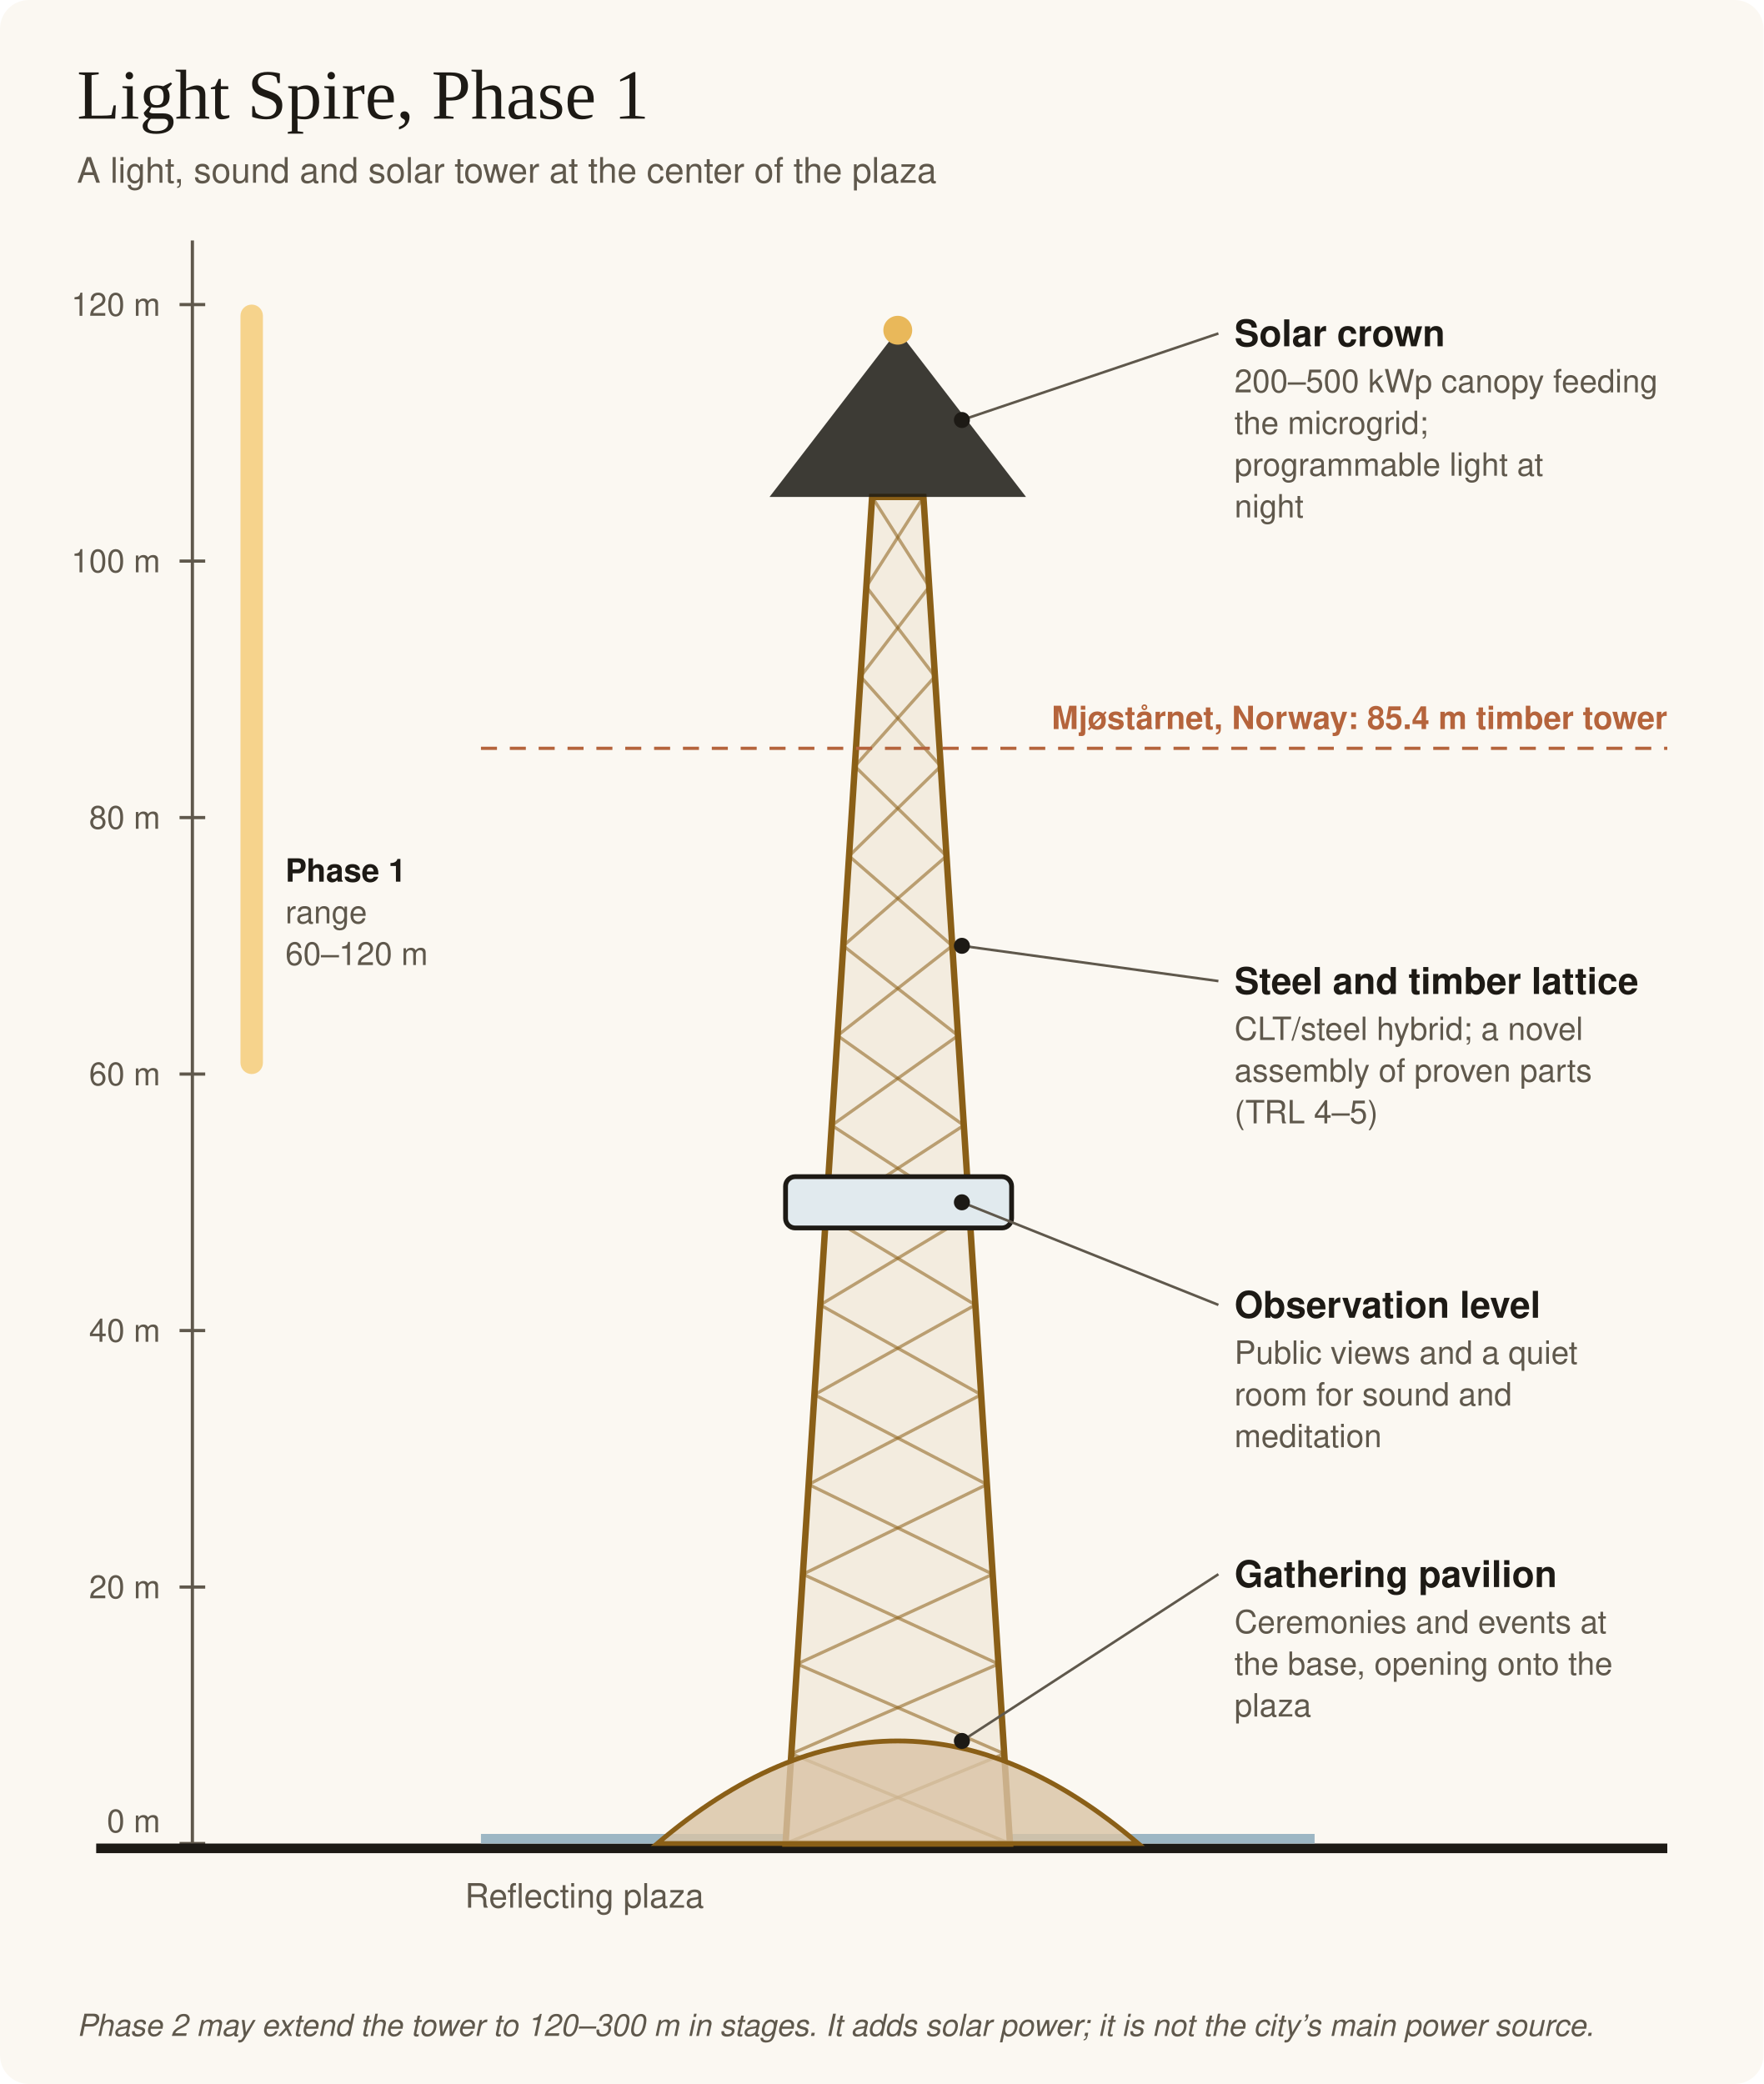
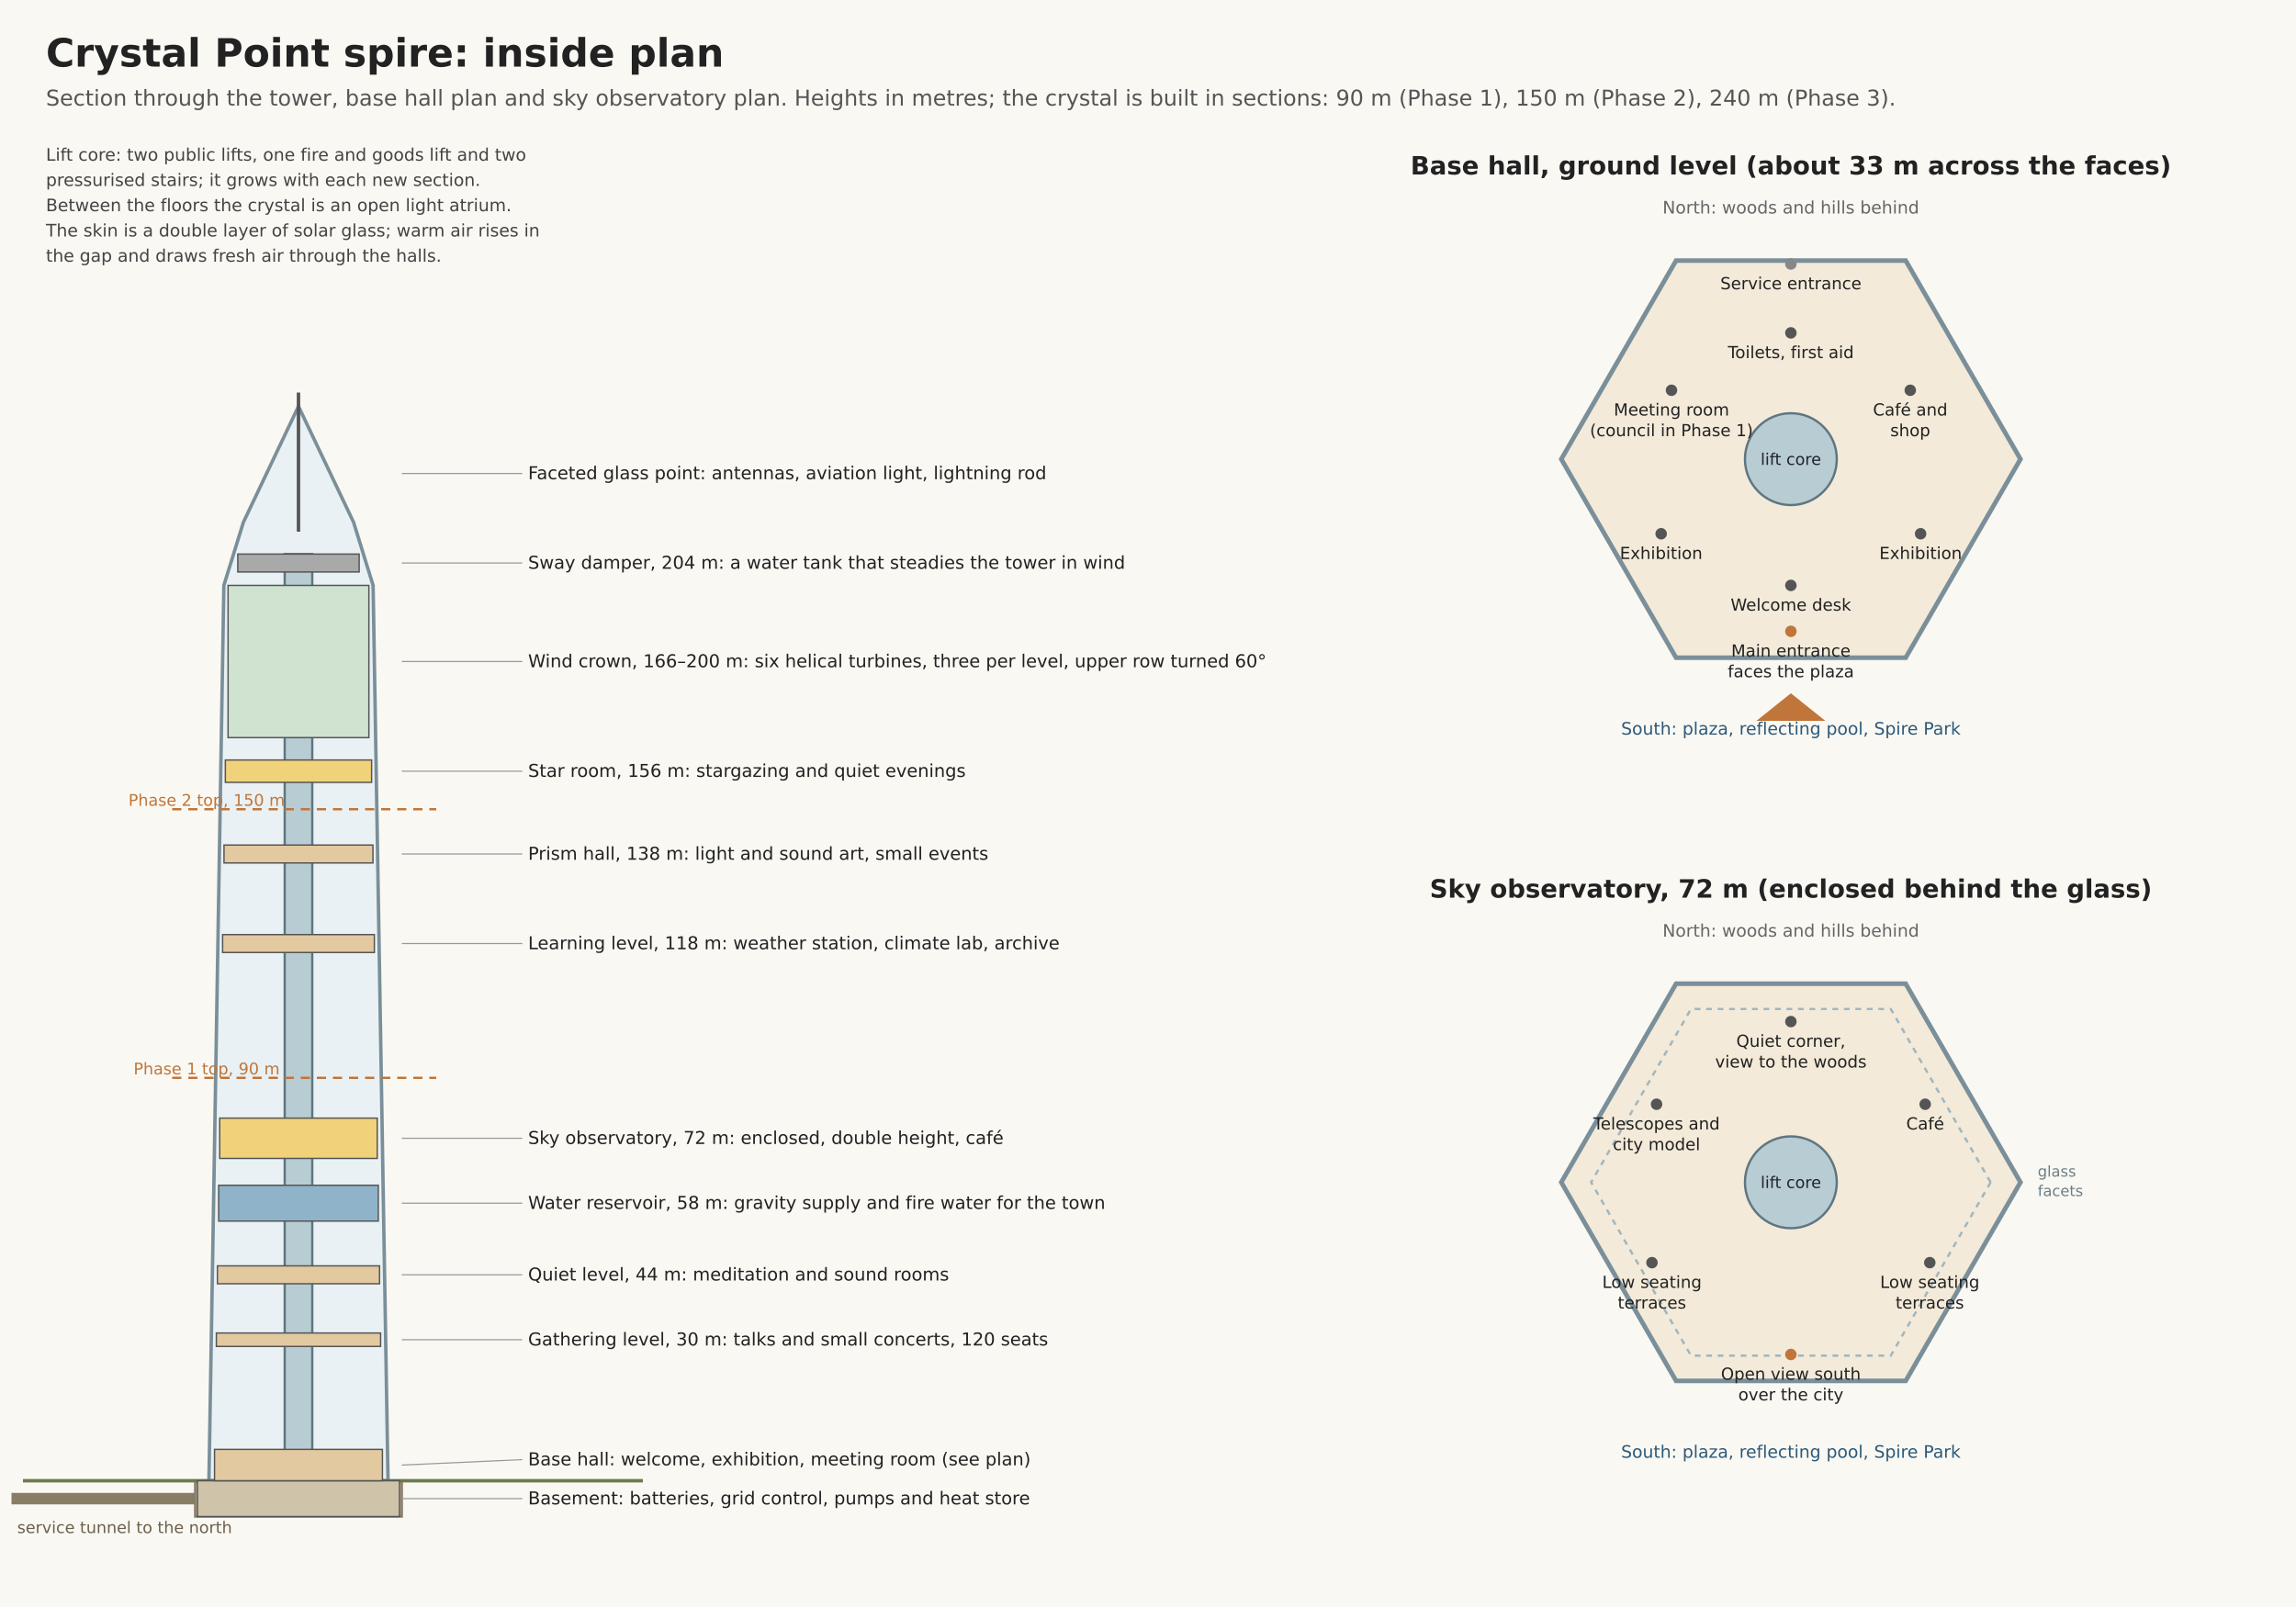
- <svg xmlns="http://www.w3.org/2000/svg" viewBox="0 0 1100 1300" width="1100" height="1300" role="img" aria-label="Light Spire, Phase 1">
-   <rect width="1100" height="1300" rx="18" fill="#FBF8F2" />
-   <text x="48" y="74" font-family="Georgia, 'Times New Roman', serif" font-size="44" font-weight="400" fill="#1D1A15" text-anchor="start">Light Spire, Phase 1</text>
-   <text x="48" y="114" font-family="'Helvetica Neue', Helvetica, Arial, sans-serif" font-size="22" font-weight="400" fill="#5F584C" text-anchor="start">A light, sound and solar tower at the center of the plaza</text>
-   <line x1="120" y1="1150" x2="120" y2="150" stroke="#5F584C" stroke-width="2" />
-   <line x1="112" y1="1150" x2="128" y2="1150" stroke="#5F584C" stroke-width="2" />
-   <text x="100" y="1143" font-family="'Helvetica Neue', Helvetica, Arial, sans-serif" font-size="20" font-weight="400" fill="#5F584C" text-anchor="end">0 m</text>
-   <line x1="112" y1="990" x2="128" y2="990" stroke="#5F584C" stroke-width="2" />
-   <text x="100" y="997" font-family="'Helvetica Neue', Helvetica, Arial, sans-serif" font-size="20" font-weight="400" fill="#5F584C" text-anchor="end">20 m</text>
-   <line x1="112" y1="830" x2="128" y2="830" stroke="#5F584C" stroke-width="2" />
-   <text x="100" y="837" font-family="'Helvetica Neue', Helvetica, Arial, sans-serif" font-size="20" font-weight="400" fill="#5F584C" text-anchor="end">40 m</text>
-   <line x1="112" y1="670" x2="128" y2="670" stroke="#5F584C" stroke-width="2" />
-   <text x="100" y="677" font-family="'Helvetica Neue', Helvetica, Arial, sans-serif" font-size="20" font-weight="400" fill="#5F584C" text-anchor="end">60 m</text>
-   <line x1="112" y1="510" x2="128" y2="510" stroke="#5F584C" stroke-width="2" />
-   <text x="100" y="517" font-family="'Helvetica Neue', Helvetica, Arial, sans-serif" font-size="20" font-weight="400" fill="#5F584C" text-anchor="end">80 m</text>
-   <line x1="112" y1="350" x2="128" y2="350" stroke="#5F584C" stroke-width="2" />
-   <text x="100" y="357" font-family="'Helvetica Neue', Helvetica, Arial, sans-serif" font-size="20" font-weight="400" fill="#5F584C" text-anchor="end">100 m</text>
-   <line x1="112" y1="190" x2="128" y2="190" stroke="#5F584C" stroke-width="2" />
-   <text x="100" y="197" font-family="'Helvetica Neue', Helvetica, Arial, sans-serif" font-size="20" font-weight="400" fill="#5F584C" text-anchor="end">120 m</text>
-   <rect x="150" y="190" width="14" height="480" rx="7" fill="#F6D38C" />
-   <text x="178" y="550" font-family="'Helvetica Neue', Helvetica, Arial, sans-serif" font-size="20" font-weight="700" fill="#1D1A15" text-anchor="start">Phase 1</text>
-   <text x="178" y="576" font-family="'Helvetica Neue', Helvetica, Arial, sans-serif" font-size="20" font-weight="400" fill="#5F584C" text-anchor="start">range</text>
-   <text x="178" y="602" font-family="'Helvetica Neue', Helvetica, Arial, sans-serif" font-size="20" font-weight="400" fill="#5F584C" text-anchor="start">60–120 m</text>
-   <rect x="60" y="1150" width="980" height="6" fill="#1D1A15" />
-   <rect x="300" y="1144" width="520" height="6" fill="#9DB7C4" />
-   <polygon points="490.0,1150 544.0,310 576.0,310 630.0,1150" fill="#F3ECDF" stroke="#8A5F17" stroke-width="4" />
-   <g stroke="#8A5F17" stroke-opacity=".55" stroke-width="2">
-     <line x1="490.0" y1="1150" x2="626.4" y2="1094" />
-     <line x1="630.0" y1="1150" x2="493.6" y2="1094" />
-     <line x1="493.6" y1="1094" x2="622.8" y2="1038" />
-     <line x1="626.4" y1="1094" x2="497.2" y2="1038" />
-     <line x1="497.2" y1="1038" x2="619.2" y2="982" />
-     <line x1="622.8" y1="1038" x2="500.8" y2="982" />
-     <line x1="500.8" y1="982" x2="615.6" y2="926" />
-     <line x1="619.2" y1="982" x2="504.4" y2="926" />
-     <line x1="504.4" y1="926" x2="612.0" y2="870" />
-     <line x1="615.6" y1="926" x2="508.0" y2="870" />
-     <line x1="508.0" y1="870" x2="608.4" y2="814" />
-     <line x1="612.0" y1="870" x2="511.6" y2="814" />
-     <line x1="511.6" y1="814" x2="604.8" y2="758" />
-     <line x1="608.4" y1="814" x2="515.2" y2="758" />
-     <line x1="515.2" y1="758" x2="601.2" y2="702" />
-     <line x1="604.8" y1="758" x2="518.8" y2="702" />
-     <line x1="518.8" y1="702" x2="597.6" y2="646" />
-     <line x1="601.2" y1="702" x2="522.4" y2="646" />
-     <line x1="522.4" y1="646" x2="594.0" y2="590" />
-     <line x1="597.6" y1="646" x2="526.0" y2="590" />
-     <line x1="526.0" y1="590" x2="590.4" y2="534" />
-     <line x1="594.0" y1="590" x2="529.6" y2="534" />
-     <line x1="529.6" y1="534" x2="586.8" y2="478" />
-     <line x1="590.4" y1="534" x2="533.2" y2="478" />
-     <line x1="533.2" y1="478" x2="583.2" y2="422" />
-     <line x1="586.8" y1="478" x2="536.8" y2="422" />
-     <line x1="536.8" y1="422" x2="579.6" y2="366" />
-     <line x1="583.2" y1="422" x2="540.4" y2="366" />
-     <line x1="540.4" y1="366" x2="576.0" y2="310" />
-     <line x1="579.6" y1="366" x2="544.0" y2="310" />
-   </g>
-   <path d="M410 1150 Q560 1022 710 1150 Z" fill="#D9C3A5" fill-opacity=".8" stroke="#8A5F17" stroke-width="3" />
-   <rect x="490" y="734" width="141" height="32" rx="6" fill="#E1EAEE" stroke="#1D1A15" stroke-width="3" />
-   <path d="M480 310 L560 206 L640 310 Z" fill="#1D1A15" fill-opacity=".85" />
-   <circle cx="560" cy="206" r="9" fill="#E9B85A" />
-   <line x1="300" y1="466.8" x2="1040" y2="466.8" stroke="#B5643C" stroke-width="2" stroke-dasharray="10 8" />
-   <text x="1040" y="454.8" font-family="'Helvetica Neue', Helvetica, Arial, sans-serif" font-size="20" font-weight="700" fill="#B5643C" text-anchor="end">Mjøstårnet, Norway: 85.4 m timber tower</text>
-   <path d="M600 262 L760 208" stroke="#5F584C" stroke-width="1.6" fill="none" />
-   <circle cx="600" cy="262" r="5" fill="#1D1A15" />
-   <text x="770" y="216" font-family="'Helvetica Neue', Helvetica, Arial, sans-serif" font-size="23" font-weight="700" fill="#1D1A15" text-anchor="start">Solar crown</text>
-   <text x="770" y="244.75" font-family="'Helvetica Neue', Helvetica, Arial, sans-serif" font-size="20" font-weight="400" fill="#5F584C" text-anchor="start">200–500 kWp canopy feeding</text>
-   <text x="770" y="270.75" font-family="'Helvetica Neue', Helvetica, Arial, sans-serif" font-size="20" font-weight="400" fill="#5F584C" text-anchor="start">the microgrid;</text>
-   <text x="770" y="296.75" font-family="'Helvetica Neue', Helvetica, Arial, sans-serif" font-size="20" font-weight="400" fill="#5F584C" text-anchor="start">programmable light at</text>
-   <text x="770" y="322.75" font-family="'Helvetica Neue', Helvetica, Arial, sans-serif" font-size="20" font-weight="400" fill="#5F584C" text-anchor="start">night</text>
-   <path d="M600 590 L760 612" stroke="#5F584C" stroke-width="1.6" fill="none" />
-   <circle cx="600" cy="590" r="5" fill="#1D1A15" />
-   <text x="770" y="620" font-family="'Helvetica Neue', Helvetica, Arial, sans-serif" font-size="23" font-weight="700" fill="#1D1A15" text-anchor="start">Steel and timber lattice</text>
-   <text x="770" y="648.75" font-family="'Helvetica Neue', Helvetica, Arial, sans-serif" font-size="20" font-weight="400" fill="#5F584C" text-anchor="start">CLT/steel hybrid; a novel</text>
-   <text x="770" y="674.75" font-family="'Helvetica Neue', Helvetica, Arial, sans-serif" font-size="20" font-weight="400" fill="#5F584C" text-anchor="start">assembly of proven parts</text>
-   <text x="770" y="700.75" font-family="'Helvetica Neue', Helvetica, Arial, sans-serif" font-size="20" font-weight="400" fill="#5F584C" text-anchor="start">(TRL 4–5)</text>
-   <path d="M600 750 L760 814" stroke="#5F584C" stroke-width="1.6" fill="none" />
-   <circle cx="600" cy="750" r="5" fill="#1D1A15" />
-   <text x="770" y="822" font-family="'Helvetica Neue', Helvetica, Arial, sans-serif" font-size="23" font-weight="700" fill="#1D1A15" text-anchor="start">Observation level</text>
-   <text x="770" y="850.75" font-family="'Helvetica Neue', Helvetica, Arial, sans-serif" font-size="20" font-weight="400" fill="#5F584C" text-anchor="start">Public views and a quiet</text>
-   <text x="770" y="876.75" font-family="'Helvetica Neue', Helvetica, Arial, sans-serif" font-size="20" font-weight="400" fill="#5F584C" text-anchor="start">room for sound and</text>
-   <text x="770" y="902.75" font-family="'Helvetica Neue', Helvetica, Arial, sans-serif" font-size="20" font-weight="400" fill="#5F584C" text-anchor="start">meditation</text>
-   <path d="M600 1086 L760 982" stroke="#5F584C" stroke-width="1.6" fill="none" />
-   <circle cx="600" cy="1086" r="5" fill="#1D1A15" />
-   <text x="770" y="990" font-family="'Helvetica Neue', Helvetica, Arial, sans-serif" font-size="23" font-weight="700" fill="#1D1A15" text-anchor="start">Gathering pavilion</text>
-   <text x="770" y="1018.75" font-family="'Helvetica Neue', Helvetica, Arial, sans-serif" font-size="20" font-weight="400" fill="#5F584C" text-anchor="start">Ceremonies and events at</text>
-   <text x="770" y="1044.75" font-family="'Helvetica Neue', Helvetica, Arial, sans-serif" font-size="20" font-weight="400" fill="#5F584C" text-anchor="start">the base, opening onto the</text>
-   <text x="770" y="1070.75" font-family="'Helvetica Neue', Helvetica, Arial, sans-serif" font-size="20" font-weight="400" fill="#5F584C" text-anchor="start">plaza</text>
-   <text x="290" y="1190" font-family="'Helvetica Neue', Helvetica, Arial, sans-serif" font-size="21" font-weight="400" fill="#5F584C" text-anchor="start">Reflecting plaza</text>
-   <text x="48" y="1270" font-family="'Helvetica Neue', Helvetica, Arial, sans-serif" font-size="19" font-weight="400" fill="#5F584C" text-anchor="start" font-style="italic">Phase 2 may extend the tower to 120–300 m in stages. It adds solar power; it is not the city’s main power source.</text>
+ <svg xmlns="http://www.w3.org/2000/svg" width="2000" height="1400" viewBox="0 0 2000 1400" font-family="DejaVu Sans, Arial">
+   <rect width="2000" height="1400" fill="#faf8f3" />
+   <text x="40" y="58" font-size="34" font-weight="bold" fill="#222">Crystal Point spire: inside plan</text>
+   <text x="40" y="92" font-size="19" fill="#555">Section through the tower, base hall plan and sky observatory plan. Heights in metres; the crystal is built in sections: 90 m (Phase 1), 150 m (Phase 2), 240 m (Phase 3).</text>
+   <polygon points="182,1290 195,510 212,455 260,354 260,354 308,455 325,510 338,1290" fill="#e9f1f4" stroke="#7a8f99" stroke-width="3" />
+   <rect x="170" y="1290.0" width="180" height="31.2" fill="#d9cdb6" stroke="#8a7d66" stroke-width="2" />
+   <line x1="170" y1="1305.6" x2="10" y2="1305.6" stroke="#8a7d66" stroke-width="10" />
+   <text x="15" y="1335.6" font-size="14" fill="#6b604c">service tunnel to the north</text>
+   <line x1="20" y1="1290.0" x2="560" y2="1290.0" stroke="#6d7a4a" stroke-width="3" />
+   <rect x="248" y="482.7" width="24" height="807.3" fill="#b8ccd3" stroke="#5f7680" stroke-width="2" />
+   <line x1="150" y1="939.0" x2="380" y2="939.0" stroke="#c0763a" stroke-width="2" stroke-dasharray="8 6" />
+   <text x="180" y="944.0" font-size="14" fill="#c0763a" text-anchor="middle" dy="-8">Phase 1 top, 90 m</text>
+   <line x1="150" y1="705.0" x2="380" y2="705.0" stroke="#c0763a" stroke-width="2" stroke-dasharray="8 6" />
+   <text x="180" y="710.0" font-size="14" fill="#c0763a" text-anchor="middle" dy="-8">Phase 2 top, 150 m</text>
+   <rect x="172" y="1290.0" width="176" height="31.2" fill="#cfc3aa" stroke="#555" stroke-width="1.2" />
+   <rect x="186.878" y="1262.7" width="146.245" height="27.3" fill="#e2c9a0" stroke="#555" stroke-width="1.2" />
+   <rect x="188.466" y="1161.3" width="143.067" height="11.7" fill="#e2c9a0" stroke="#555" stroke-width="1.2" />
+   <rect x="189.383" y="1102.8" width="141.234" height="15.6" fill="#e2c9a0" stroke="#555" stroke-width="1.2" />
+   <rect x="190.483" y="1032.6" width="139.035" height="31.2" fill="#8fb3c9" stroke="#555" stroke-width="1.2" />
+   <rect x="191.399" y="974.1" width="137.202" height="35.1" fill="#f0d27a" stroke="#555" stroke-width="1.2" />
+   <rect x="193.904" y="814.2" width="132.192" height="15.6" fill="#e2c9a0" stroke="#555" stroke-width="1.2" />
+   <rect x="195.126" y="736.2" width="129.748" height="15.6" fill="#e2c9a0" stroke="#555" stroke-width="1.2" />
+   <rect x="196.287" y="662.1" width="127.426" height="19.5" fill="#f0d27a" stroke="#555" stroke-width="1.2" />
+   <rect x="198.67" y="510.0" width="122.66" height="132.6" fill="#cfe3d0" stroke="#555" stroke-width="1.2" />
+   <rect x="207.13" y="482.7" width="105.74" height="15.6" fill="#a9a9a9" stroke="#555" stroke-width="1.2" />
+   <line x1="260" y1="342.0" x2="260" y2="463.2" stroke="#555" stroke-width="3" />
+   <line x1="350" y1="1305.6" x2="455" y2="1305.6" stroke="#999" stroke-width="1" />
+   <text x="460" y="1310.6" font-size="15.5" fill="#222">Basement: batteries, grid control, pumps and heat store</text>
+   <line x1="350" y1="1276.35" x2="455" y2="1271.6" stroke="#999" stroke-width="1" />
+   <text x="460" y="1276.6" font-size="15.5" fill="#222">Base hall: welcome, exhibition, meeting room (see plan)</text>
+   <line x1="350" y1="1167.15" x2="455" y2="1167.15" stroke="#999" stroke-width="1" />
+   <text x="460" y="1172.15" font-size="15.5" fill="#222">Gathering level, 30 m: talks and small concerts, 120 seats</text>
+   <line x1="350" y1="1110.6" x2="455" y2="1110.6" stroke="#999" stroke-width="1" />
+   <text x="460" y="1115.6" font-size="15.5" fill="#222">Quiet level, 44 m: meditation and sound rooms</text>
+   <line x1="350" y1="1048.2" x2="455" y2="1048.2" stroke="#999" stroke-width="1" />
+   <text x="460" y="1053.2" font-size="15.5" fill="#222">Water reservoir, 58 m: gravity supply and fire water for the town</text>
+   <line x1="350" y1="991.65" x2="455" y2="991.65" stroke="#999" stroke-width="1" />
+   <text x="460" y="996.65" font-size="15.5" fill="#222">Sky observatory, 72 m: enclosed, double height, café</text>
+   <line x1="350" y1="822.0" x2="455" y2="822.0" stroke="#999" stroke-width="1" />
+   <text x="460" y="827.0" font-size="15.5" fill="#222">Learning level, 118 m: weather station, climate lab, archive</text>
+   <line x1="350" y1="744.0" x2="455" y2="744.0" stroke="#999" stroke-width="1" />
+   <text x="460" y="749.0" font-size="15.5" fill="#222">Prism hall, 138 m: light and sound art, small events</text>
+   <line x1="350" y1="671.85" x2="455" y2="671.85" stroke="#999" stroke-width="1" />
+   <text x="460" y="676.85" font-size="15.5" fill="#222">Star room, 156 m: stargazing and quiet evenings</text>
+   <line x1="350" y1="576.3" x2="455" y2="576.3" stroke="#999" stroke-width="1" />
+   <text x="460" y="581.3" font-size="15.5" fill="#222">Wind crown, 166–200 m: six helical turbines, three per level, upper row turned 60°</text>
+   <line x1="350" y1="490.5" x2="455" y2="490.5" stroke="#999" stroke-width="1" />
+   <text x="460" y="495.5" font-size="15.5" fill="#222">Sway damper, 204 m: a water tank that steadies the tower in wind</text>
+   <line x1="350" y1="412.5" x2="455" y2="412.5" stroke="#999" stroke-width="1" />
+   <text x="460" y="417.5" font-size="15.5" fill="#222">Faceted glass point: antennas, aviation light, lightning rod</text>
+   <text x="40" y="140" font-size="15" fill="#444">Lift core: two public lifts, one fire and goods lift and two</text>
+   <text x="40" y="162" font-size="15" fill="#444">pressurised stairs; it grows with each new section.</text>
+   <text x="40" y="184" font-size="15" fill="#444">Between the floors the crystal is an open light atrium.</text>
+   <text x="40" y="206" font-size="15" fill="#444">The skin is a double layer of solar glass; warm air rises in</text>
+   <text x="40" y="228" font-size="15" fill="#444">the gap and draws fresh air through the halls.</text>
+   <text x="1560" y="152" font-size="22" font-weight="bold" fill="#222" text-anchor="middle">Base hall, ground level (about 33 m across the faces)</text>
+   <polygon points="1760,400 1660,573 1460,573 1360,400 1460,227 1660,227" fill="#f3ead9" stroke="#7a8f99" stroke-width="4" />
+   <circle cx="1560" cy="400" r="40" fill="#b8ccd3" stroke="#5f7680" stroke-width="2" />
+   <text x="1560" y="405" font-size="14" text-anchor="middle" fill="#223">lift core</text>
+   <circle cx="1560" cy="550" r="5" fill="#c0763a" />
+   <text x="1560" y="572" font-size="14.5" text-anchor="middle" fill="#222">Main entrance</text>
+   <text x="1560" y="590" font-size="14.5" text-anchor="middle" fill="#222">faces the plaza</text>
+   <circle cx="1560" cy="510" r="5" fill="#555" />
+   <text x="1560" y="532" font-size="14.5" text-anchor="middle" fill="#222">Welcome desk</text>
+   <circle cx="1447" cy="465" r="5" fill="#555" />
+   <text x="1447" y="487" font-size="14.5" text-anchor="middle" fill="#222">Exhibition</text>
+   <circle cx="1673" cy="465" r="5" fill="#555" />
+   <text x="1673" y="487" font-size="14.5" text-anchor="middle" fill="#222">Exhibition</text>
+   <circle cx="1456" cy="340" r="5" fill="#555" />
+   <text x="1456" y="362" font-size="14.5" text-anchor="middle" fill="#222">Meeting room</text>
+   <text x="1456" y="380" font-size="14.5" text-anchor="middle" fill="#222">(council in Phase 1)</text>
+   <circle cx="1664" cy="340" r="5" fill="#555" />
+   <text x="1664" y="362" font-size="14.5" text-anchor="middle" fill="#222">Café and</text>
+   <text x="1664" y="380" font-size="14.5" text-anchor="middle" fill="#222">shop</text>
+   <circle cx="1560" cy="290" r="5" fill="#555" />
+   <text x="1560" y="312" font-size="14.5" text-anchor="middle" fill="#222">Toilets, first aid</text>
+   <circle cx="1560" cy="230" r="5" fill="#888" />
+   <text x="1560" y="252" font-size="14.5" text-anchor="middle" fill="#222">Service entrance</text>
+   <text x="1560" y="640" font-size="15" text-anchor="middle" fill="#2c5a7a">South: plaza, reflecting pool, Spire Park</text>
+   <text x="1560" y="186" font-size="15" text-anchor="middle" fill="#666">North: woods and hills behind</text>
+   <polygon points="1530,628 1590,628 1560,604" fill="#c0763a" />
+   <text x="1560" y="782" font-size="22" font-weight="bold" fill="#222" text-anchor="middle">Sky observatory, 72 m (enclosed behind the glass)</text>
+   <polygon points="1760,1030 1660,1203 1460,1203 1360,1030 1460,857 1660,857" fill="#f3ead9" stroke="#7a8f99" stroke-width="4" />
+   <polygon points="1734,1030 1647,1181 1473,1181 1386,1030 1473,879 1647,879" fill="none" stroke="#9fb6c0" stroke-width="2" stroke-dasharray="5 5" />
+   <circle cx="1560" cy="1030" r="40" fill="#b8ccd3" stroke="#5f7680" stroke-width="2" />
+   <text x="1560" y="1035" font-size="14" text-anchor="middle" fill="#223">lift core</text>
+   <circle cx="1560" cy="1180" r="5" fill="#c0763a" />
+   <text x="1560" y="1202" font-size="14.5" text-anchor="middle" fill="#222">Open view south</text>
+   <text x="1560" y="1220" font-size="14.5" text-anchor="middle" fill="#222">over the city</text>
+   <circle cx="1681" cy="1100" r="5" fill="#555" />
+   <text x="1681" y="1122" font-size="14.5" text-anchor="middle" fill="#222">Low seating</text>
+   <text x="1681" y="1140" font-size="14.5" text-anchor="middle" fill="#222">terraces</text>
+   <circle cx="1439" cy="1100" r="5" fill="#555" />
+   <text x="1439" y="1122" font-size="14.5" text-anchor="middle" fill="#222">Low seating</text>
+   <text x="1439" y="1140" font-size="14.5" text-anchor="middle" fill="#222">terraces</text>
+   <circle cx="1677" cy="962" r="5" fill="#555" />
+   <text x="1677" y="984" font-size="14.5" text-anchor="middle" fill="#222">Café</text>
+   <circle cx="1443" cy="962" r="5" fill="#555" />
+   <text x="1443" y="984" font-size="14.5" text-anchor="middle" fill="#222">Telescopes and</text>
+   <text x="1443" y="1002" font-size="14.5" text-anchor="middle" fill="#222">city model</text>
+   <circle cx="1560" cy="890" r="5" fill="#555" />
+   <text x="1560" y="912" font-size="14.5" text-anchor="middle" fill="#222">Quiet corner,</text>
+   <text x="1560" y="930" font-size="14.5" text-anchor="middle" fill="#222">view to the woods</text>
+   <text x="1560" y="1270" font-size="15" text-anchor="middle" fill="#2c5a7a">South: plaza, reflecting pool, Spire Park</text>
+   <text x="1560" y="816" font-size="15" text-anchor="middle" fill="#666">North: woods and hills behind</text>
+   <text x="1775" y="1025" font-size="13" fill="#6b7f89">glass</text>
+   <text x="1775" y="1042" font-size="13" fill="#6b7f89">facets</text>
</svg>
